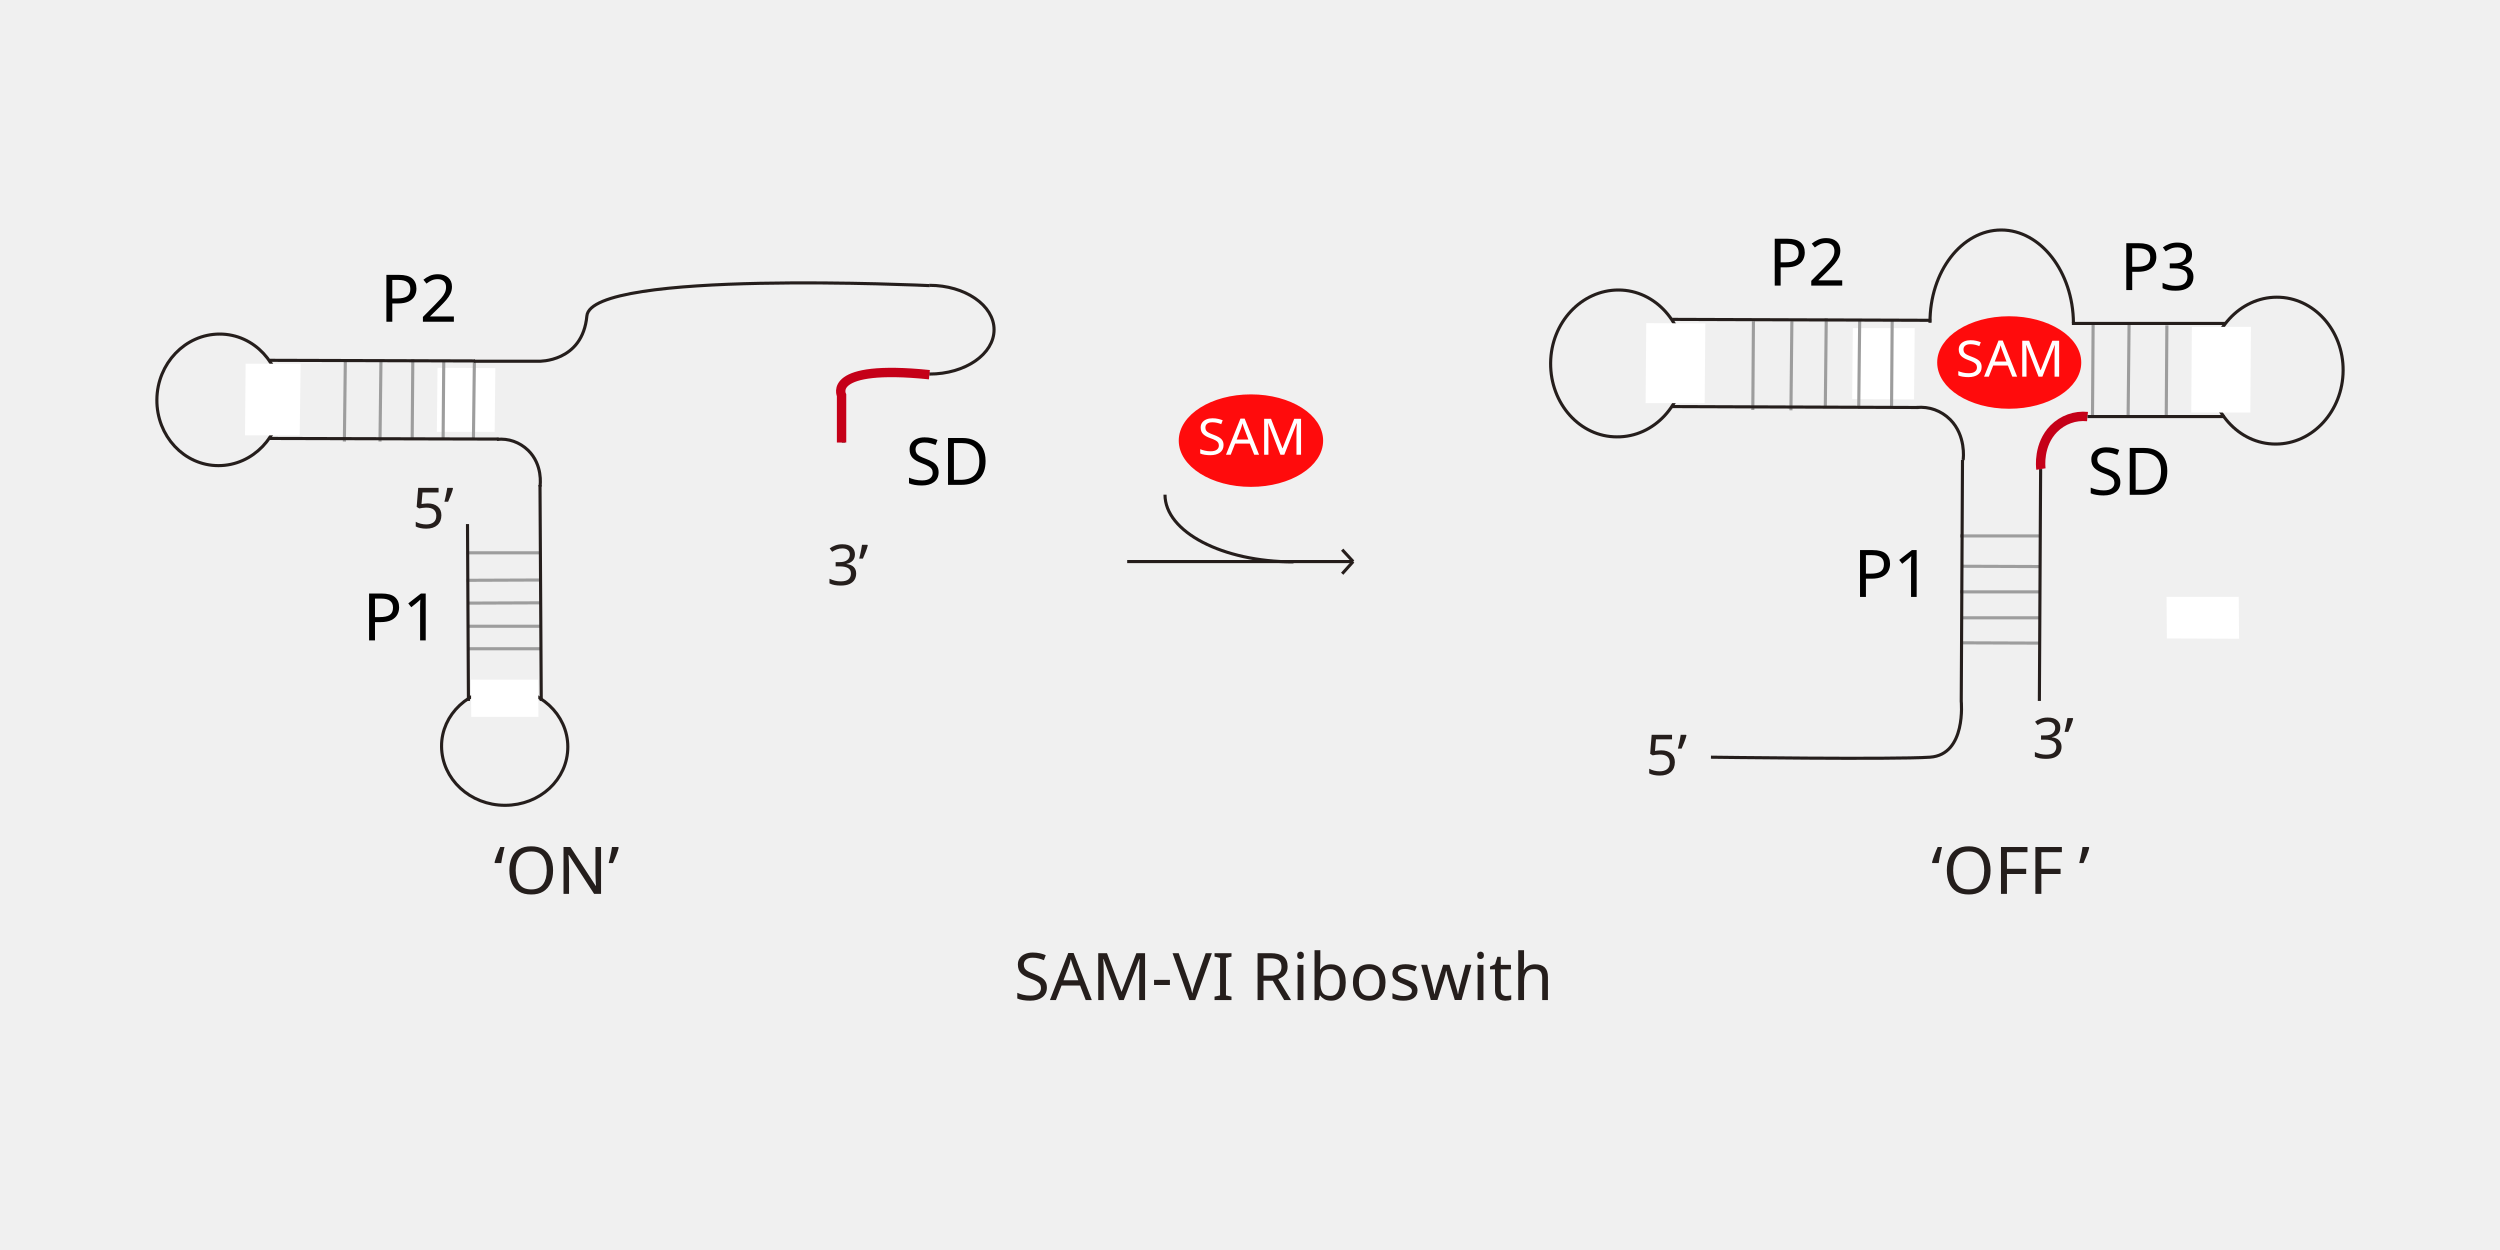
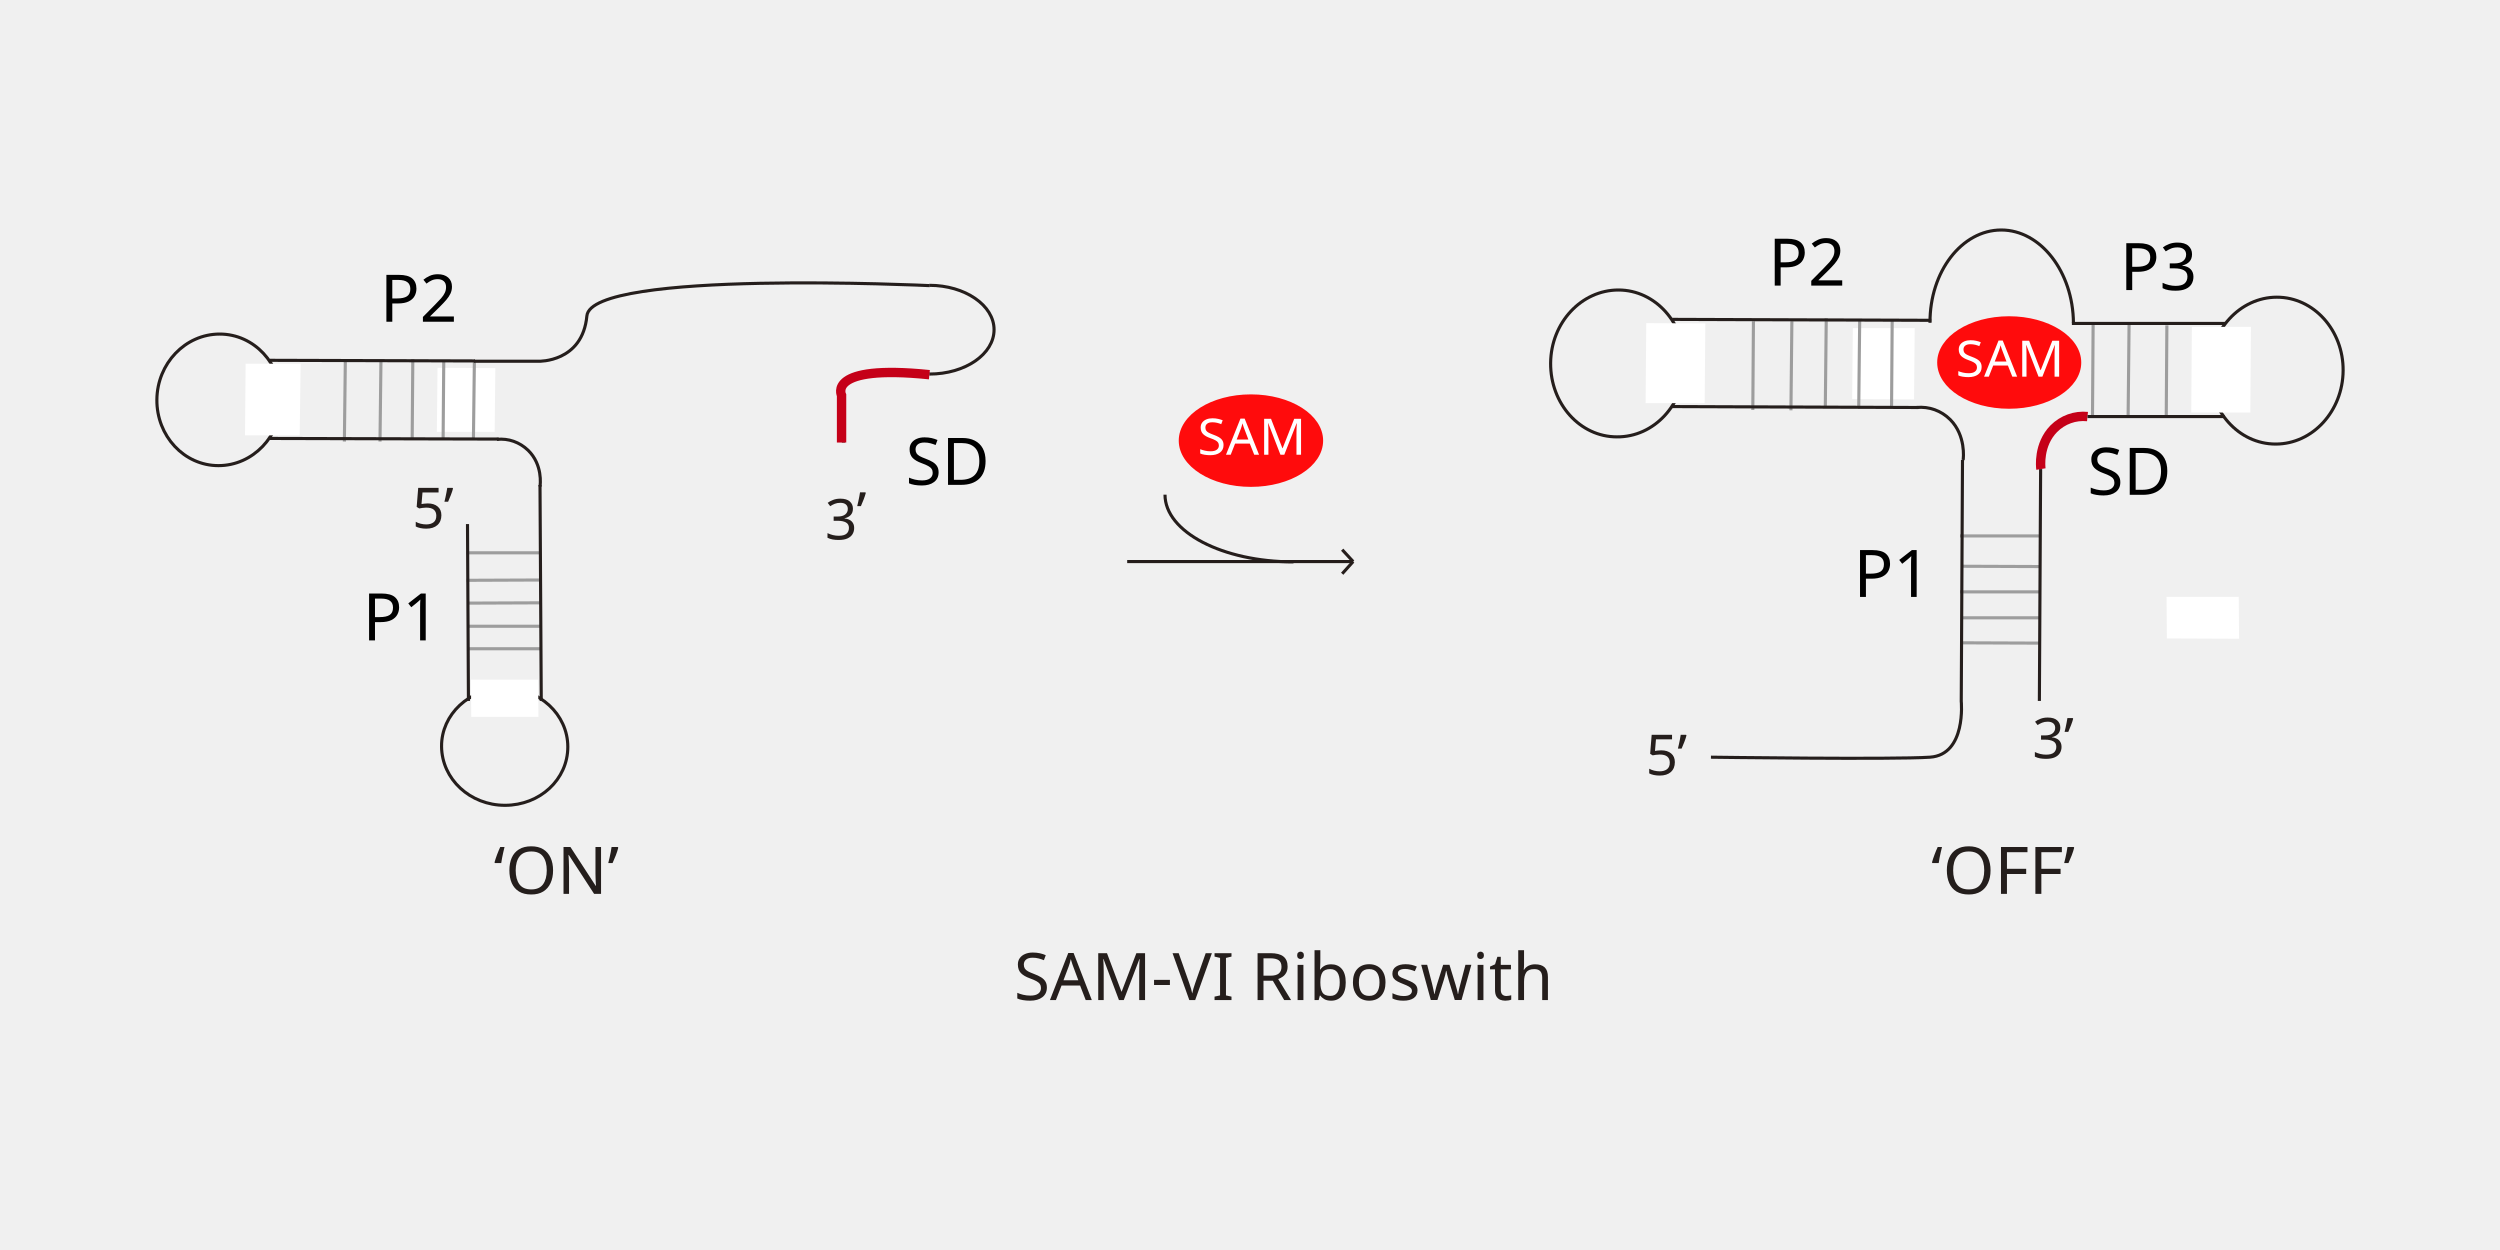
<svg xmlns="http://www.w3.org/2000/svg" version="1.1" id="图层_1" x="0px" y="0px" viewBox="0 0 800 400" style="enable-background:new 0 0 800 400;" xml:space="preserve">
  <style type="text/css">
	.st0{fill:none;stroke:#9D9D9D;}
	.st1{fill:#FFFFFF;stroke:#FFFFFF;}
	.st2{fill:none;stroke:#251E1C;}
	.st3{fill:#FFFFFF;}
	.st4{fill:none;stroke:#C50018;stroke-width:3;}
	.st5{fill:none;stroke:#251D1B;stroke-miterlimit:10;}
	.st6{fill:#FF0B0C;stroke:#FF0B0C;stroke-miterlimit:10;}
	.st7{font-family:'ArialMT';}
	.st8{font-size:16.1px;}
	.st9{fill:none;}
	.st10{fill:#251E1C;}
	.st11{font-size:21px;}
	.st12{fill:#241E1C;}
	.st13{font-size:18px;}
</style>
  <line class="st0" x1="681.3" y1="104" x2="681" y2="133.1" />
  <line class="st0" x1="669.8" y1="103.8" x2="669.6" y2="132.9" />
  <line class="st0" x1="149.3" y1="176.9" x2="173" y2="176.9" />
  <line class="st0" x1="149.3" y1="185.7" x2="173" y2="185.6" />
  <line class="st0" x1="149.6" y1="193" x2="173.3" y2="192.9" />
  <line class="st0" x1="149.6" y1="200.4" x2="173.3" y2="200.4" />
  <line class="st0" x1="149.6" y1="207.6" x2="173.3" y2="207.6" />
  <polygon class="st1" points="158,118.3 157.8,137.7 140.3,137.7 140.5,118.2 " />
  <line class="st0" x1="141.8" y1="140.3" x2="142" y2="115.6" />
  <line class="st0" x1="151.5" y1="140.3" x2="151.8" y2="115.6" />
-   <path class="st2" d="M141.3,238.9c-0.1-10.3,8.9-18.7,20.1-18.7s20.3,8.4,20.3,18.8s-8.9,18.7-20.1,18.7  C150.4,257.7,141.4,249.3,141.3,238.9z" />
+   <path class="st2" d="M141.3,238.9c-0.1-10.3,8.9-18.7,20.1-18.7s20.3,8.4,20.3,18.8s-8.9,18.7-20.1,18.7S141.4,249.3,141.3,238.9z" />
  <line class="st2" x1="173.2" y1="224.3" x2="172.8" y2="155.2" />
  <line class="st2" x1="149.9" y1="224.3" x2="149.6" y2="167.7" />
  <path class="st2" d="M70.3,106.9c11,0,19.8,9.5,19.7,21.1c-0.1,11.6-9.1,21-20.1,21s-19.8-9.5-19.7-21.1S59.3,106.9,70.3,106.9z" />
  <line class="st0" x1="131.9" y1="140.4" x2="132.1" y2="114.9" />
  <line class="st0" x1="110.2" y1="141.3" x2="110.5" y2="115.8" />
  <line class="st0" x1="121.6" y1="141.3" x2="121.9" y2="115.8" />
  <line class="st2" x1="86" y1="140.3" x2="159.6" y2="140.5" />
  <line class="st2" x1="86.3" y1="115.3" x2="152" y2="115.5" />
  <polygon class="st3" points="96.2,116.4 95.9,139.3 78.4,139.3 78.6,116.4 " />
  <polygon class="st3" points="150.7,217.5 172.2,217.5 172.3,229.4 150.8,229.4 " />
  <path class="st2" d="M159,140.6c3.7-0.4,7.3,0.9,10,3.5c4.7,4.6,3.9,11,3.8,11.6" />
  <path class="st2" d="M151.7,115.6h20.7c0,0,14,0.4,15.4-14.5s109.7-9.7,109.7-9.7" />
  <path class="st2" d="M297.4,91.3c11.4,0,20.7,6.4,20.7,14.2s-9.2,14.2-20.7,14.2" />
  <path class="st2" d="M297.4,119.6c-2.7-0.1-6.5-0.3-10.9-0.2c-6.9,0.2-11.3,0.3-14.2,1.5c-3.2,1.4-3.1,3.6-2.9,6.9  c0.2,3,0.4,7.5,0.5,13.8" />
  <line class="st0" x1="627.2" y1="171.5" x2="652.7" y2="171.5" />
  <line class="st0" x1="653" y1="181.3" x2="627.6" y2="181.2" />
  <line class="st0" x1="652.7" y1="189.4" x2="627.2" y2="189.4" />
  <line class="st0" x1="653" y1="197.7" x2="627.6" y2="197.7" />
  <line class="st0" x1="653" y1="205.8" x2="627.6" y2="205.7" />
  <polygon class="st1" points="612.2,105.5 612,127.3 593.2,127.2 593.4,105.5 " />
  <line class="st0" x1="594.8" y1="130.1" x2="595.1" y2="102.6" />
  <line class="st0" x1="605.3" y1="130.1" x2="605.5" y2="102.6" />
  <path class="st2" d="M617.6,103.3c-0.1-16.4,10.2-29.7,22.8-29.7s23,13.4,23.1,29.8" />
  <path class="st2" d="M628,147.2l-0.4,77.2c0,0,1.7,17.1-10,17.9s-70.1,0-70.1,0" />
  <line class="st2" x1="652.6" y1="224.3" x2="653" y2="150.1" />
  <path class="st2" d="M517.9,92.8c11.8,0,21.3,10.6,21.2,23.6s-9.8,23.5-21.7,23.4c-11.8,0-21.3-10.6-21.2-23.6  S506.1,92.8,517.9,92.8z" />
  <line class="st0" x1="584.1" y1="130.2" x2="584.4" y2="101.8" />
  <line class="st0" x1="560.9" y1="131.2" x2="561.1" y2="102.8" />
  <line class="st0" x1="573.1" y1="131.3" x2="573.4" y2="102.8" />
  <line class="st2" x1="534.8" y1="130.1" x2="613.9" y2="130.4" />
  <line class="st2" x1="535.1" y1="102.2" x2="618" y2="102.5" />
  <polygon class="st3" points="545.7,103.5 545.5,129 526.6,129 526.8,103.4 " />
  <polygon class="st3" points="693.3,191 716.4,191 716.5,204.4 693.4,204.3 " />
  <path class="st2" d="M613.3,130.4c4-0.4,7.9,1,10.8,3.9c5,5.1,4.2,12.3,4.1,12.9" />
  <path class="st4" d="M668,133.3c-4-0.4-7.9,1-10.8,3.9c-5,5.1-4.2,12.3-4.1,12.9" />
  <path class="st2" d="M728.2,142.1c-11.8,0-21.3-10.6-21.2-23.5s9.8-23.5,21.6-23.5s21.3,10.6,21.2,23.5S740.1,142.1,728.2,142.1z" />
  <line class="st0" x1="693.4" y1="104.1" x2="693.2" y2="133.3" />
  <line class="st2" x1="712.1" y1="103.5" x2="663" y2="103.5" />
  <line class="st2" x1="668" y1="133.3" x2="711.9" y2="133.3" />
  <polygon class="st3" points="701.2,132 701.4,104.6 720.3,104.6 720.1,132 " />
  <line class="st5" x1="360.7" y1="179.7" x2="433" y2="179.7" />
  <line class="st5" x1="429.5" y1="183.6" x2="433" y2="179.7" />
  <line class="st5" x1="429.5" y1="175.9" x2="433" y2="179.7" />
  <path class="st5" d="M372.8,158.3c0,11.9,18.4,21.5,41.1,21.5" />
  <path class="st6" d="M422.9,141c0,7.9-10.1,14.3-22.6,14.3s-22.6-6.4-22.6-14.3s10.1-14.3,22.6-14.3S422.9,133.1,422.9,141z" />
-   <text transform="matrix(1.03 0 0 1 383.2153 145.5049)" class="st3 st7 st8">SAM</text>
+   <text transform="matrix(1.03 0 0 1 383.2148 145.5049)" class="st3 st7 st8">SAM</text>
  <path class="st6" d="M665.5,116c0,7.9-10.1,14.3-22.6,14.3s-22.5-6.4-22.5-14.3s10.1-14.3,22.5-14.3S665.5,108.1,665.5,116z" />
-   <text transform="matrix(1.03 0 0 1 625.8052 120.5249)" class="st3 st7 st8">SAM</text>
+   <text transform="matrix(1.03 0 0 1 625.8047 120.5249)" class="st3 st7 st8">SAM</text>
  <path class="st9" d="M324.5,289.3c0,1.5,1.9,2.8,4.1,2.8" />
  <text transform="matrix(1 0 0 1 324.455 320.015)" class="st10 st7 st11">SAM-VI Riboswith</text>
-   <text transform="matrix(1.01 0 0 1 157.9951 286.0351)" class="st12 st7 st11">‘ON</text>
-   <text transform="matrix(1.01 0 0 1 194.5268 286.0351)" class="st12 st7 st11">’</text>
-   <text transform="matrix(1.01 0 0 1 617.9849 286.0351)" class="st12 st7 st11">‘OFF</text>
-   <text transform="matrix(1.01 0 0 1 665.1021 286.0351)" class="st12 st7 st11">’</text>
-   <text transform="matrix(1.01 0 0 1 131.8852 168.9848)" class="st10 st7 st13">5</text>
-   <text transform="matrix(1.01 0 0 1 141.9951 168.9848)" class="st10 st7 st13">’</text>
-   <text transform="matrix(1.01 0 0 1 526.5952 247.9951)" class="st10 st7 st13">5</text>
-   <text transform="matrix(1.01 0 0 1 536.7056 247.9951)" class="st10 st7 st13">’</text>
-   <text transform="matrix(1.01 0 0 1 264.6147 187.1948)" class="st10 st7 st13">3</text>
-   <text transform="matrix(1.01 0 0 1 274.7251 187.1948)" class="st10 st7 st13">’</text>
-   <text transform="matrix(1.01 0 0 1 650.3354 242.645)" class="st10 st7 st13">3</text>
-   <text transform="matrix(1.01 0 0 1 660.4448 242.645)" class="st10 st7 st13">’</text>
+   <text transform="matrix(1.01 0 0 1 157.9951 286.0352)" class="st12 st7 st11">‘ON’</text>
+   <text transform="matrix(1.01 0 0 1 617.9854 286.0352)" class="st12 st7 st11">‘OFF’</text>
+   <text transform="matrix(1.01 0 0 1 131.8853 168.9849)" class="st10 st7 st13">5</text>
+   <text transform="matrix(1.01 0 0 1 141.9951 168.9849)" class="st10 st7 st13">’</text>
+   <text transform="matrix(1.01 0 0 1 526.5957 247.9951)" class="st10 st7 st13">5</text>
+   <text transform="matrix(1.01 0 0 1 536.7061 247.9951)" class="st10 st7 st13">’</text>
+   <text transform="matrix(1.01 0 0 1 263.9756 172.6027)" class="st10 st7 st13">3</text>
+   <text transform="matrix(1.01 0 0 1 274.086 170.3975)" class="st10 st7 st13">’</text>
+   <text transform="matrix(1.01 0 0 1 650.335 242.6445)" class="st10 st7 st13">3</text>
+   <text transform="matrix(1.01 0 0 1 660.4453 242.6445)" class="st10 st7 st13">’</text>
  <path class="st4" d="M269.3,141.6v-15.1c0,0-5-10,28.1-6.6" />
  <text transform="matrix(1 0 0 1 593.175 191.025)" class="st7 st11">P1</text>
  <text transform="matrix(1 0 0 1 565.885 91.395)" class="st7 st11">P2</text>
  <text transform="matrix(1 0 0 1 678.385 92.825)" class="st7 st11">P3</text>
  <text transform="matrix(1 0 0 1 667.955 158.345)" class="st7 st11">SD</text>
  <text transform="matrix(1 0 0 1 116.075 204.925)" class="st7 st11">P1</text>
  <text transform="matrix(1 0 0 1 121.615 102.955)" class="st7 st11">P2</text>
  <text transform="matrix(1 0 0 1 289.805 155.155)" class="st7 st11">SD</text>
</svg>
